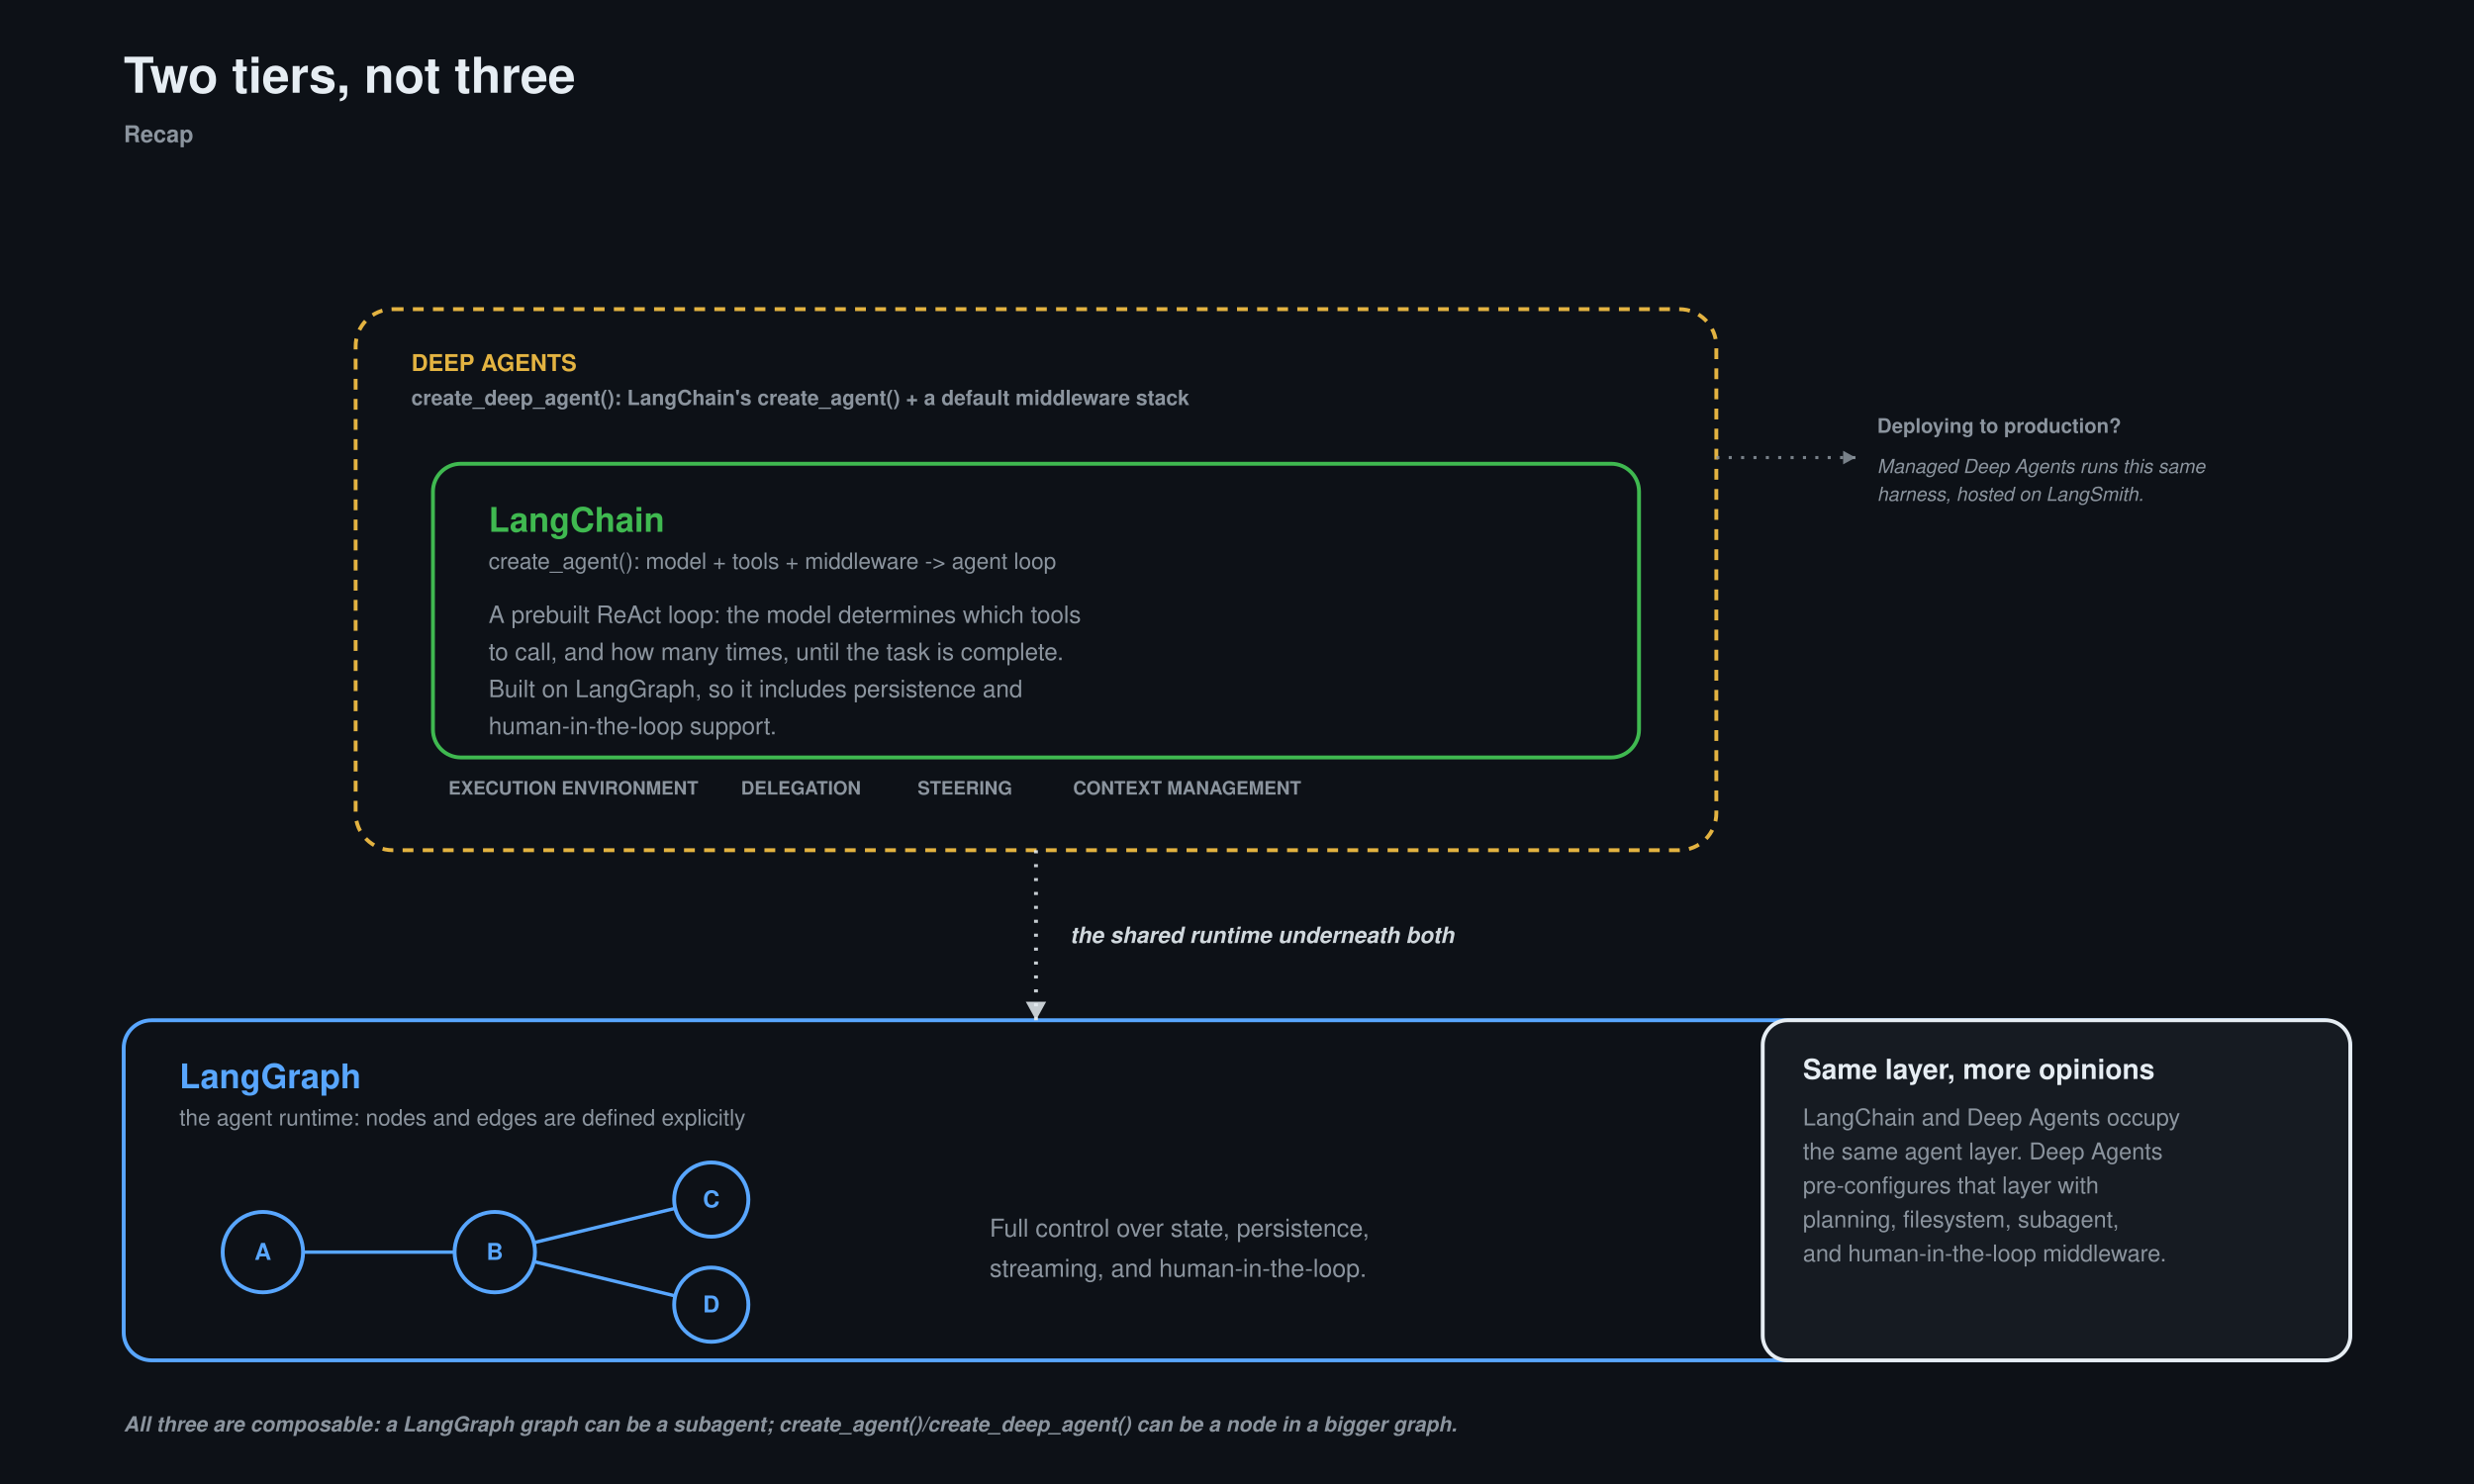
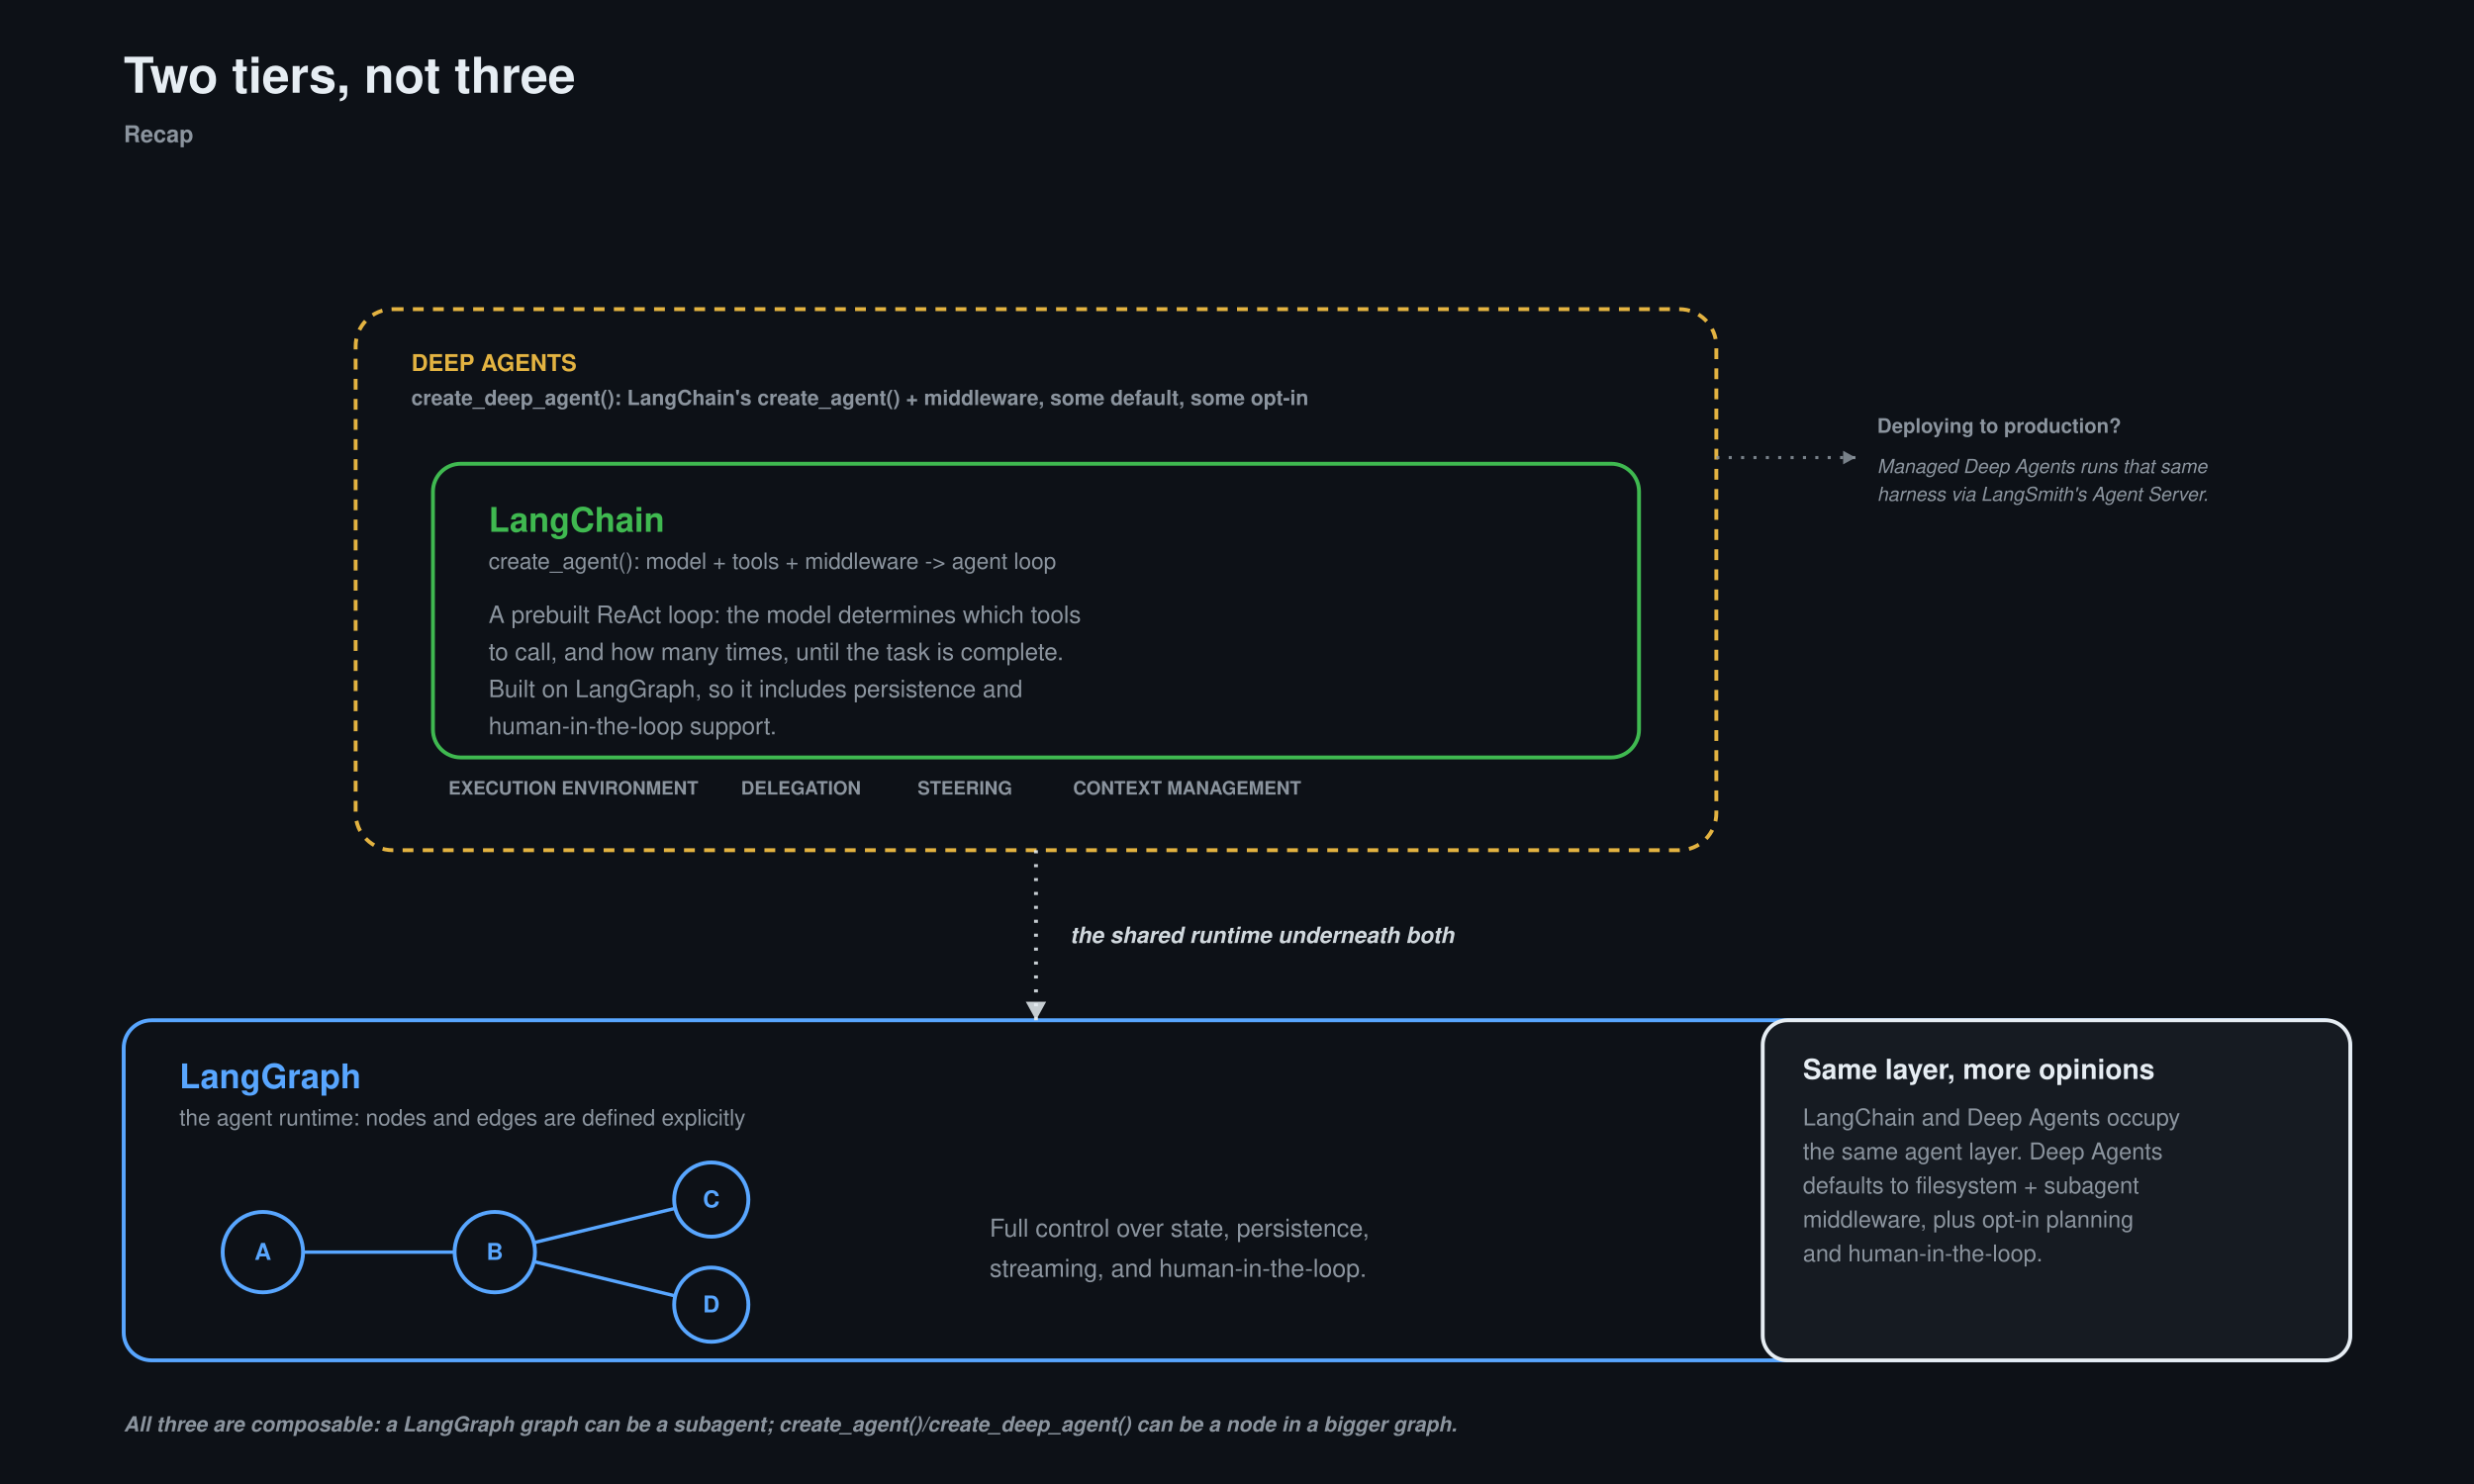
<svg xmlns="http://www.w3.org/2000/svg" width="1600" height="960" viewBox="0 0 1600 960">
  <rect x="0" y="0" width="1600" height="960" fill="#0d1117" />
  <text x="80" y="60" font-family="Helvetica, Arial, sans-serif" font-size="32" font-weight="800" fill="#e6edf3" text-anchor="start" opacity="1">Two tiers, not three</text>
  <text x="80" y="92" font-family="Helvetica, Arial, sans-serif" font-size="15" font-weight="600" fill="#8b949e" text-anchor="start" opacity="1">Recap</text>
  <rect x="80" y="660" width="1440" height="220" rx="18" fill="none" stroke="#58a6ff" stroke-width="2.5" opacity="1" />
  <text x="116" y="704" font-family="Helvetica, Arial, sans-serif" font-size="22" font-weight="700" fill="#58a6ff" text-anchor="start" opacity="1">LangGraph</text>
  <text x="116" y="728" font-family="Helvetica, Arial, sans-serif" font-size="14.5" font-weight="400" fill="#8b949e" text-anchor="start" opacity="1">the agent runtime: nodes and edges are defined explicitly</text>
  <path d="M170,810 L 320,810" fill="none" stroke="#58a6ff" stroke-width="2.2" />
  <polygon points="320,810 310,815.5 310,804.5" fill="#58a6ff" opacity="1" />
  <path d="M320,810 L 460,776" fill="none" stroke="#58a6ff" stroke-width="2.2" />
  <polygon points="460,776 451.58,783.705 448.984,773.015" fill="#58a6ff" opacity="1" />
  <path d="M320,810 L 460,844" fill="none" stroke="#58a6ff" stroke-width="2.2" />
  <polygon points="460,844 448.984,846.985 451.58,836.295" fill="#58a6ff" opacity="1" />
  <circle cx="170" cy="810" r="26" fill="#0d1117" stroke="#58a6ff" stroke-width="2.5" />
  <text x="170" y="815" font-family="Helvetica, Arial, sans-serif" font-size="15" font-weight="700" fill="#58a6ff" text-anchor="middle" opacity="1">A</text>
  <circle cx="320" cy="810" r="26" fill="#0d1117" stroke="#58a6ff" stroke-width="2.5" />
  <text x="320" y="815" font-family="Helvetica, Arial, sans-serif" font-size="15" font-weight="700" fill="#58a6ff" text-anchor="middle" opacity="1">B</text>
  <circle cx="460" cy="776" r="24" fill="#0d1117" stroke="#58a6ff" stroke-width="2.5" />
  <text x="460" y="781" font-family="Helvetica, Arial, sans-serif" font-size="15" font-weight="700" fill="#58a6ff" text-anchor="middle" opacity="1">C</text>
  <circle cx="460" cy="844" r="24" fill="#0d1117" stroke="#58a6ff" stroke-width="2.5" />
  <text x="460" y="849" font-family="Helvetica, Arial, sans-serif" font-size="15" font-weight="700" fill="#58a6ff" text-anchor="middle" opacity="1">D</text>
  <text x="640" y="800" font-family="Helvetica, Arial, sans-serif" font-size="16" font-weight="400" fill="#8b949e" text-anchor="start" opacity="1">Full control over state, persistence,</text>
  <text x="640" y="826" font-family="Helvetica, Arial, sans-serif" font-size="16" font-weight="400" fill="#8b949e" text-anchor="start" opacity="1">streaming, and human-in-the-loop.</text>
  <rect x="280" y="300" width="780" height="190" rx="18" fill="none" stroke="#3fb950" stroke-width="2.5" opacity="1" />
  <text x="316" y="344" font-family="Helvetica, Arial, sans-serif" font-size="22" font-weight="700" fill="#3fb950" text-anchor="start" opacity="1">LangChain</text>
  <text x="316" y="368" font-family="Helvetica, Arial, sans-serif" font-size="14.5" font-weight="400" fill="#8b949e" text-anchor="start" opacity="1">create_agent(): model + tools + middleware -&gt; agent loop</text>
  <text x="316" y="403" font-family="Helvetica, Arial, sans-serif" font-size="15.5" font-weight="400" fill="#8b949e" text-anchor="start" opacity="1">A prebuilt ReAct loop: the model determines which tools</text>
  <text x="316" y="427" font-family="Helvetica, Arial, sans-serif" font-size="15.5" font-weight="400" fill="#8b949e" text-anchor="start" opacity="1">to call, and how many times, until the task is complete.</text>
  <text x="316" y="451" font-family="Helvetica, Arial, sans-serif" font-size="15.5" font-weight="400" fill="#8b949e" text-anchor="start" opacity="1">Built on LangGraph, so it includes persistence and</text>
  <text x="316" y="475" font-family="Helvetica, Arial, sans-serif" font-size="15.5" font-weight="400" fill="#8b949e" text-anchor="start" opacity="1">human-in-the-loop support.</text>
  <rect x="230" y="200" width="880" height="350" rx="24" fill="none" stroke="#e3b341" stroke-width="2.5" stroke-dasharray="7,6" opacity="1" />
  <text x="266" y="240" font-family="Helvetica, Arial, sans-serif" font-size="15" font-weight="700" fill="#e3b341" text-anchor="start" opacity="1">DEEP AGENTS</text>
-   <text x="266" y="262" font-family="Helvetica, Arial, sans-serif" font-size="13.5" font-weight="600" fill="#8b949e" text-anchor="start" opacity="1">create_deep_agent(): LangChain's create_agent() + a default middleware stack</text>
+   <text x="266" y="262" font-family="Helvetica, Arial, sans-serif" font-size="13.5" font-weight="600" fill="#8b949e" text-anchor="start" opacity="1">create_deep_agent(): LangChain's create_agent() + middleware, some default, some opt-in</text>
  <text x="290" y="514" font-family="Helvetica, Arial, sans-serif" font-size="12" font-weight="700" fill="#8b949e" text-anchor="start" opacity="1">EXECUTION ENVIRONMENT</text>
  <text x="479.22" y="514" font-family="Helvetica, Arial, sans-serif" font-size="12" font-weight="700" fill="#8b949e" text-anchor="start" opacity="1">DELEGATION</text>
  <text x="593.42" y="514" font-family="Helvetica, Arial, sans-serif" font-size="12" font-weight="700" fill="#8b949e" text-anchor="start" opacity="1">STEERING</text>
  <text x="693.98" y="514" font-family="Helvetica, Arial, sans-serif" font-size="12" font-weight="700" fill="#8b949e" text-anchor="start" opacity="1">CONTEXT MANAGEMENT</text>
  <path d="M670,550 C 670,605 670,605 670,660" fill="none" stroke="#e6edf3" stroke-width="2.5" stroke-dasharray="2,7" opacity="0.85" />
  <polygon points="670,660 663.4,648 676.6,648" fill="#e6edf3" opacity="0.85" />
  <text x="692" y="610" font-family="Helvetica, Arial, sans-serif" font-size="14.5" font-weight="600" fill="#e6edf3" text-anchor="start" opacity="0.9" font-style="italic">the shared runtime underneath both</text>
  <rect x="1140" y="660" width="380" height="220" rx="16" fill="#161b22" stroke="#e6edf3" stroke-width="2.5" opacity="1" />
  <text x="1166" y="698" font-family="Helvetica, Arial, sans-serif" font-size="18" font-weight="700" fill="#e6edf3" text-anchor="start" opacity="1">Same layer, more opinions</text>
  <text x="1166" y="728" font-family="Helvetica, Arial, sans-serif" font-size="15" font-weight="400" fill="#8b949e" text-anchor="start" opacity="1">LangChain and Deep Agents occupy</text>
  <text x="1166" y="750" font-family="Helvetica, Arial, sans-serif" font-size="15" font-weight="400" fill="#8b949e" text-anchor="start" opacity="1">the same agent layer. Deep Agents</text>
-   <text x="1166" y="772" font-family="Helvetica, Arial, sans-serif" font-size="15" font-weight="400" fill="#8b949e" text-anchor="start" opacity="1">pre-configures that layer with</text>
-   <text x="1166" y="794" font-family="Helvetica, Arial, sans-serif" font-size="15" font-weight="400" fill="#8b949e" text-anchor="start" opacity="1">planning, filesystem, subagent,</text>
-   <text x="1166" y="816" font-family="Helvetica, Arial, sans-serif" font-size="15" font-weight="400" fill="#8b949e" text-anchor="start" opacity="1">and human-in-the-loop middleware.</text>
+   <text x="1166" y="772" font-family="Helvetica, Arial, sans-serif" font-size="15" font-weight="400" fill="#8b949e" text-anchor="start" opacity="1">defaults to filesystem + subagent</text>
+   <text x="1166" y="794" font-family="Helvetica, Arial, sans-serif" font-size="15" font-weight="400" fill="#8b949e" text-anchor="start" opacity="1">middleware, plus opt-in planning</text>
+   <text x="1166" y="816" font-family="Helvetica, Arial, sans-serif" font-size="15" font-weight="400" fill="#8b949e" text-anchor="start" opacity="1">and human-in-the-loop.</text>
  <path d="M1110,296 L 1200,296" fill="none" stroke="#8b949e" stroke-width="2" stroke-dasharray="2,6" opacity="0.85" />
  <polygon points="1200,296 1192,300.4 1192,291.6" fill="#8b949e" opacity="0.85" />
  <text x="1214" y="280" font-family="Helvetica, Arial, sans-serif" font-size="13" font-weight="700" fill="#8b949e" text-anchor="start" opacity="1">Deploying to production?</text>
-   <text x="1214" y="306" font-family="Helvetica, Arial, sans-serif" font-size="12.5" font-weight="400" fill="#8b949e" text-anchor="start" opacity="1" font-style="italic">Managed Deep Agents runs this same</text>
-   <text x="1214" y="324" font-family="Helvetica, Arial, sans-serif" font-size="12.5" font-weight="400" fill="#8b949e" text-anchor="start" opacity="1" font-style="italic">harness, hosted on LangSmith.</text>
+   <text x="1214" y="306" font-family="Helvetica, Arial, sans-serif" font-size="12.5" font-weight="400" fill="#8b949e" text-anchor="start" opacity="1" font-style="italic">Managed Deep Agents runs that same</text>
+   <text x="1214" y="324" font-family="Helvetica, Arial, sans-serif" font-size="12.5" font-weight="400" fill="#8b949e" text-anchor="start" opacity="1" font-style="italic">harness via LangSmith's Agent Server.</text>
  <text x="80" y="926" font-family="Helvetica, Arial, sans-serif" font-size="13.5" font-weight="600" fill="#8b949e" text-anchor="start" opacity="1" font-style="italic">All three are composable: a LangGraph graph can be a subagent; create_agent()/create_deep_agent() can be a node in a bigger graph.</text>
</svg>
